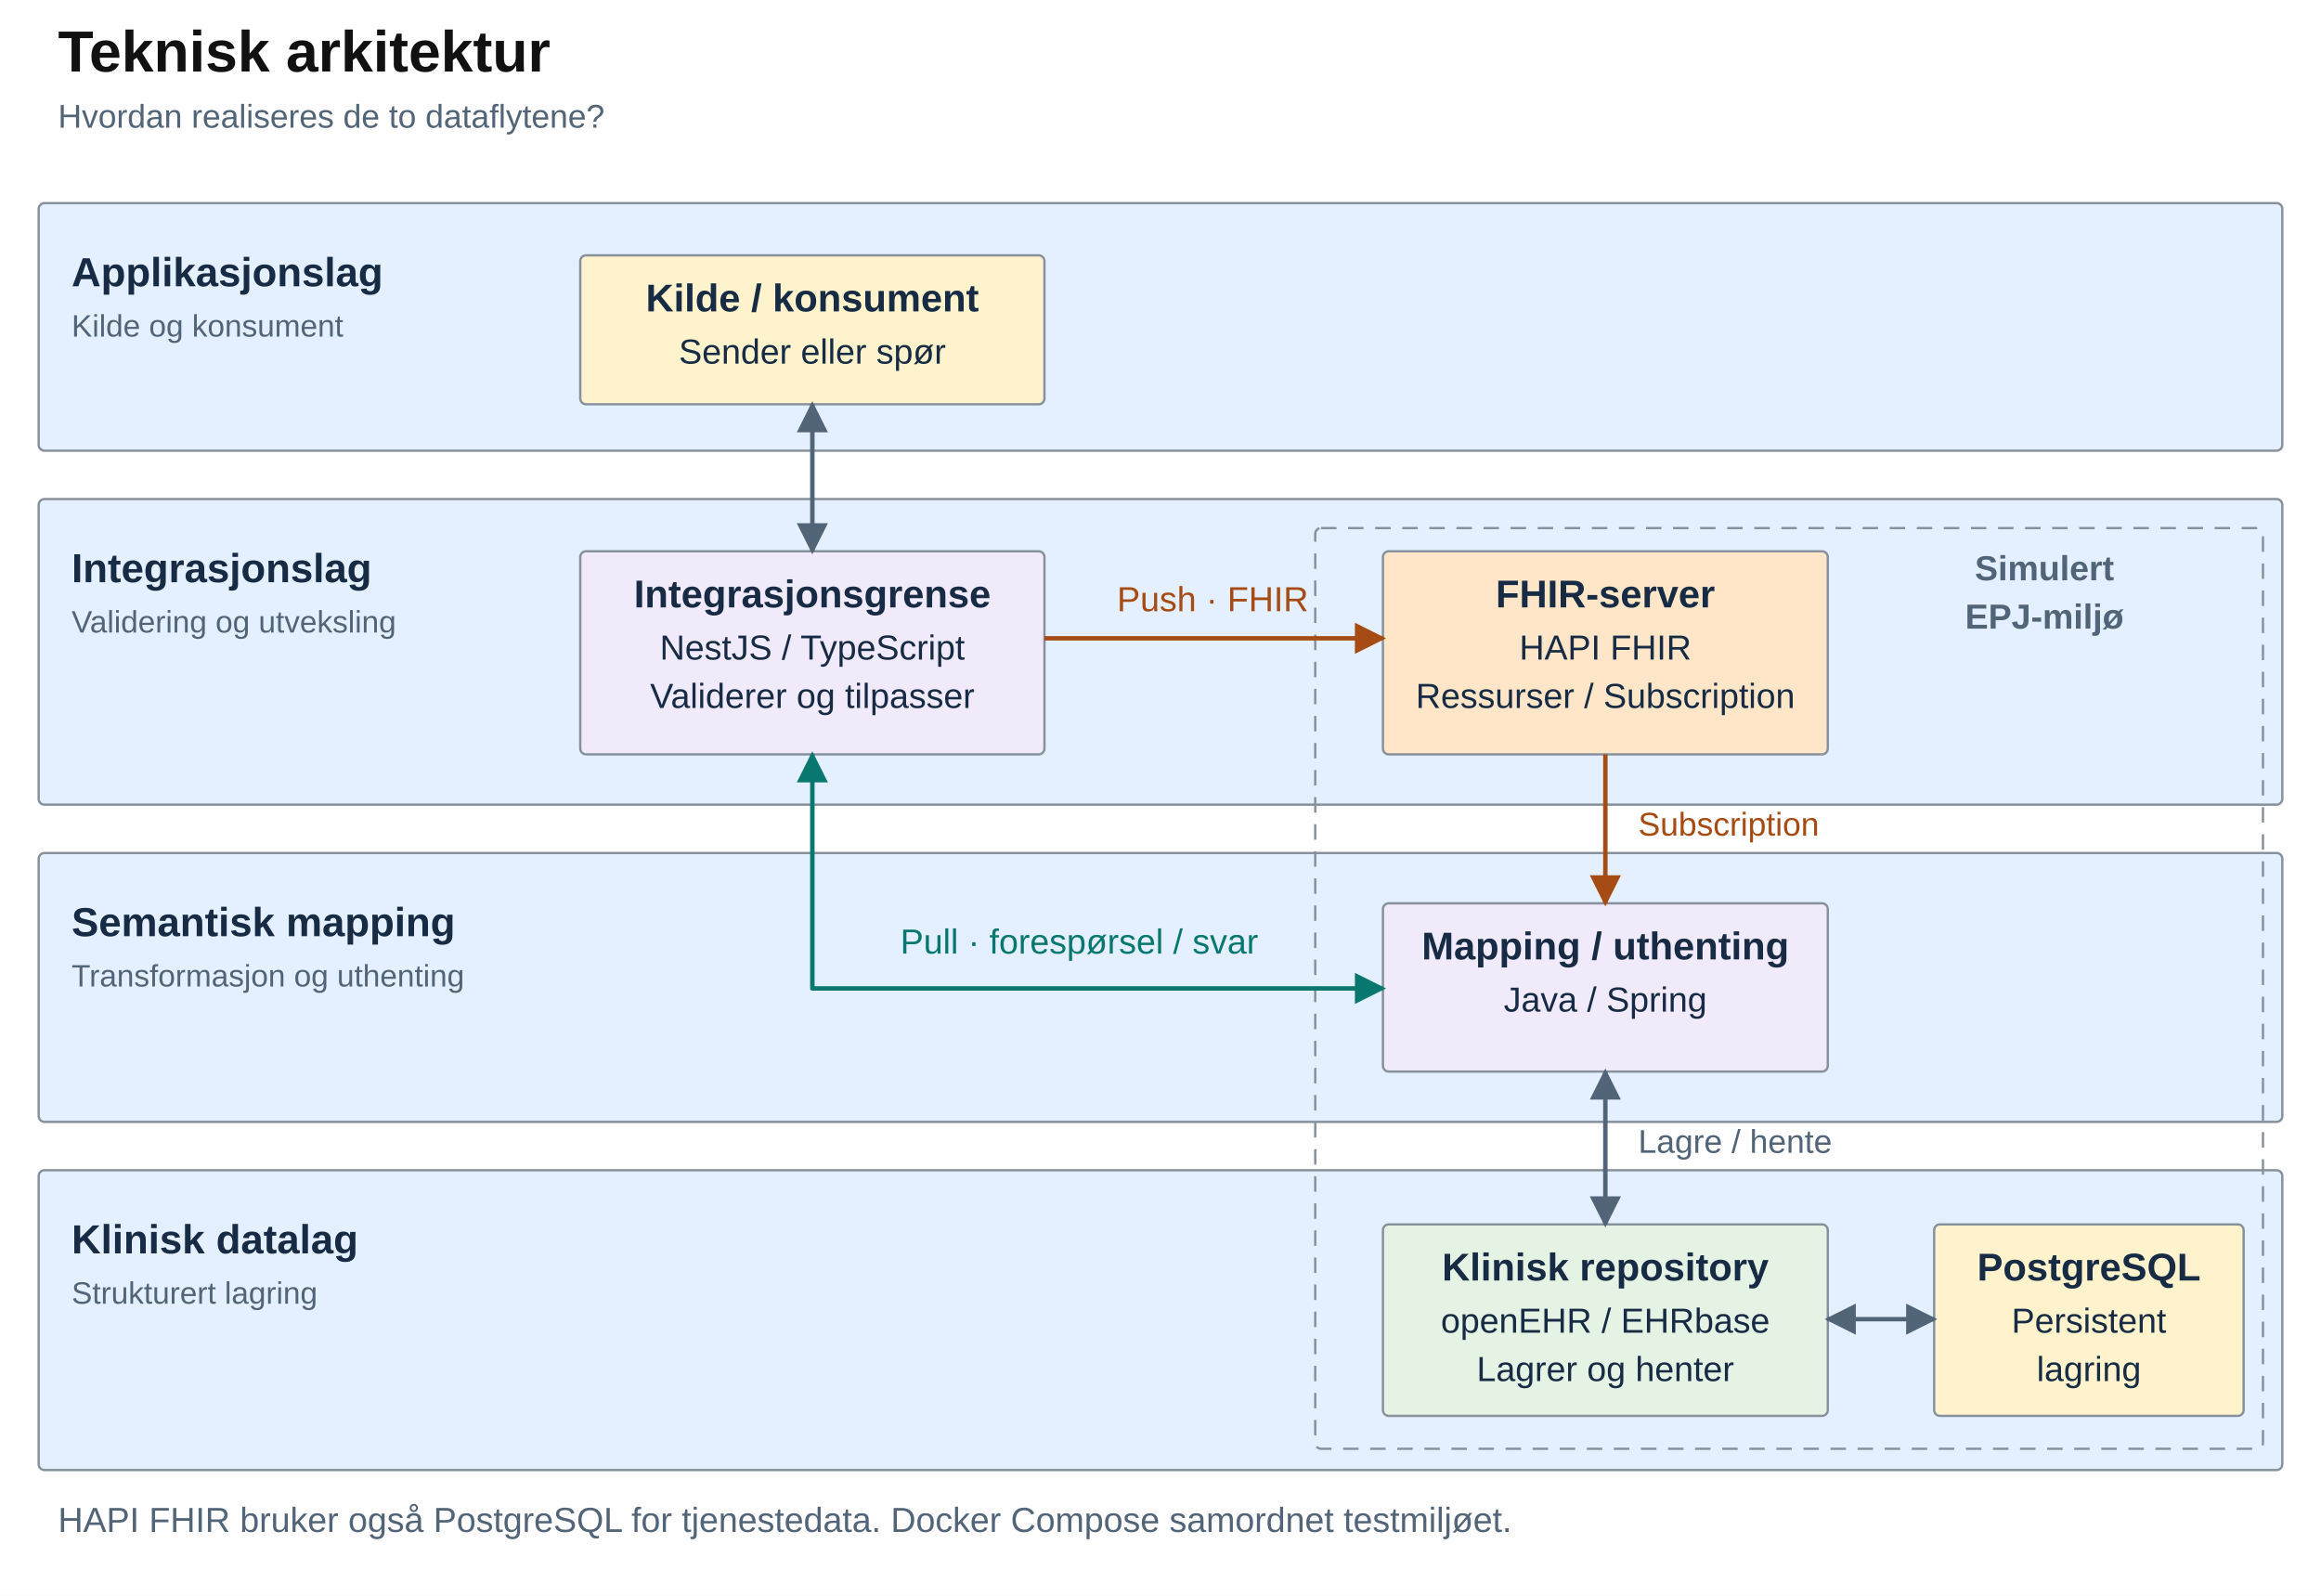
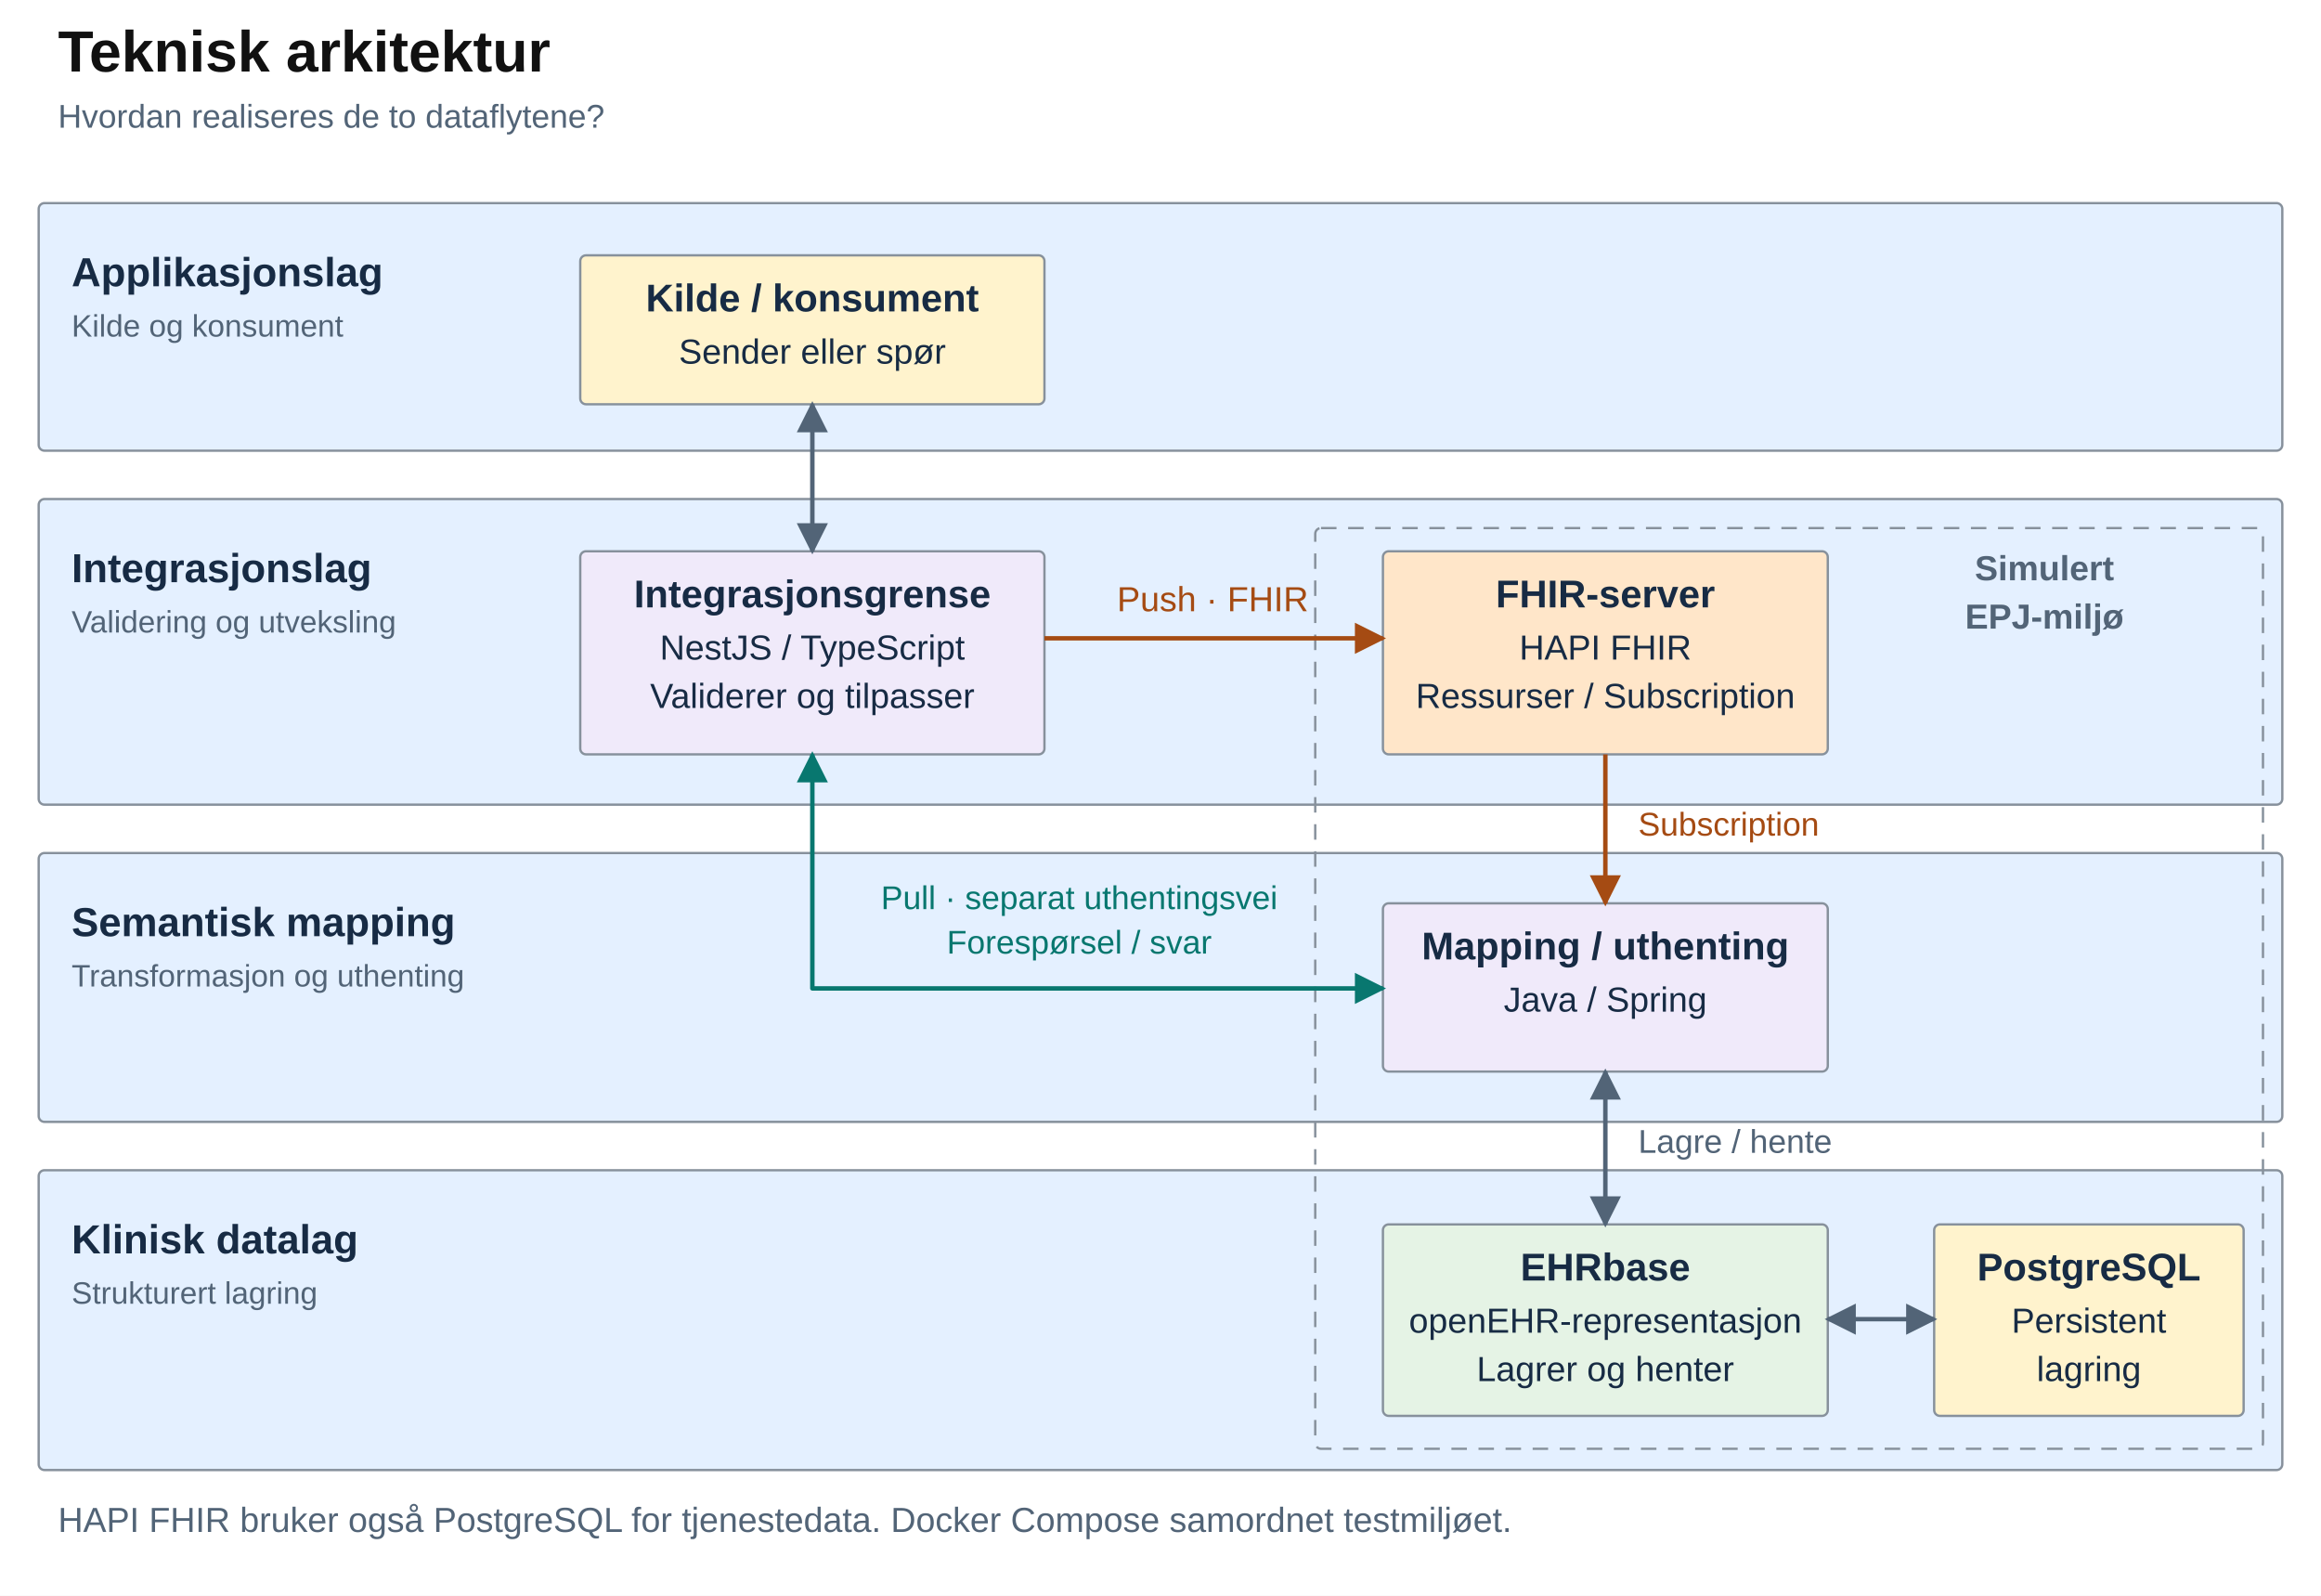
<svg xmlns="http://www.w3.org/2000/svg" width="1200" height="825" viewBox="0 0 1200 825" role="img" aria-labelledby="title desc">
  <defs>
    <marker id="neutral" viewBox="0 0 10 10" refX="9" refY="5" markerWidth="7" markerHeight="7" orient="auto-start-reverse">
      <path d="M 0 0 L 10 5 L 0 10 z" fill="#526477" />
    </marker>
    <marker id="push" viewBox="0 0 10 10" refX="9" refY="5" markerWidth="7" markerHeight="7" orient="auto-start-reverse">
      <path d="M 0 0 L 10 5 L 0 10 z" fill="#a54b13" />
    </marker>
    <marker id="pull" viewBox="0 0 10 10" refX="9" refY="5" markerWidth="7" markerHeight="7" orient="auto-start-reverse">
      <path d="M 0 0 L 10 5 L 0 10 z" fill="#08776f" />
    </marker>
  </defs>
  <g font-family="Arial, Helvetica, sans-serif">
    <rect width="1200" height="825" rx="0" fill="#ffffff" />
    <text x="30" y="37" font-size="30" fill="#111111" font-weight="700" text-anchor="start">Teknisk arkitektur</text>
    <text x="30" y="66" font-size="17" fill="#526477" font-weight="400" text-anchor="start">Hvordan realiseres de to dataflytene?</text>
    <rect x="20" y="105" width="1160" height="128" rx="3" fill="#e4f0ff" stroke="#87919c" stroke-width="1.2" />
    <text x="37" y="148" font-size="21" fill="#172b44" font-weight="700" text-anchor="start">Applikasjonslag</text>
    <text x="37" y="174" font-size="16" fill="#526477" font-weight="400" text-anchor="start">Kilde og konsument</text>
    <rect x="20" y="258" width="1160" height="158" rx="3" fill="#e4f0ff" stroke="#87919c" stroke-width="1.2" />
    <text x="37" y="301" font-size="21" fill="#172b44" font-weight="700" text-anchor="start">Integrasjonslag</text>
    <text x="37" y="327" font-size="16" fill="#526477" font-weight="400" text-anchor="start">Validering og utveksling</text>
    <rect x="20" y="441" width="1160" height="139" rx="3" fill="#e4f0ff" stroke="#87919c" stroke-width="1.2" />
    <text x="37" y="484" font-size="21" fill="#172b44" font-weight="700" text-anchor="start">Semantisk mapping</text>
    <text x="37" y="510" font-size="16" fill="#526477" font-weight="400" text-anchor="start">Transformasjon og uthenting</text>
    <rect x="20" y="605" width="1160" height="155" rx="3" fill="#e4f0ff" stroke="#87919c" stroke-width="1.2" />
    <text x="37" y="648" font-size="21" fill="#172b44" font-weight="700" text-anchor="start">Klinisk datalag</text>
    <text x="37" y="674" font-size="16" fill="#526477" font-weight="400" text-anchor="start">Strukturert lagring</text>
    <rect x="680" y="273" width="490" height="476" rx="3" fill="none" stroke="#87919c" stroke-width="1.2" stroke-dasharray="8 6" />
    <text x="1057" y="300" font-size="18" fill="#526477" font-weight="700" text-anchor="middle">Simulert</text>
    <text x="1057" y="325" font-size="18" fill="#526477" font-weight="700" text-anchor="middle">EPJ-miljø</text>
    <rect x="300" y="132" width="240" height="77" rx="3" fill="#fff3cd" stroke="#87919c" stroke-width="1.2" />
    <text x="420.0" y="161" font-size="20" fill="#172b44" font-weight="700" text-anchor="middle">Kilde / konsument</text>
    <text x="420.0" y="188" font-size="18" fill="#172b44" font-weight="400" text-anchor="middle">Sender eller spør</text>
    <rect x="300" y="285" width="240" height="105" rx="3" fill="#f0eafa" stroke="#87919c" stroke-width="1.2" />
    <text x="420.0" y="314" font-size="20" fill="#172b44" font-weight="700" text-anchor="middle">Integrasjonsgrense</text>
    <text x="420.0" y="341" font-size="18" fill="#172b44" font-weight="400" text-anchor="middle">NestJS / TypeScript</text>
    <text x="420.0" y="366" font-size="18" fill="#172b44" font-weight="400" text-anchor="middle">Validerer og tilpasser</text>
    <rect x="715" y="285" width="230" height="105" rx="3" fill="#ffe6c9" stroke="#87919c" stroke-width="1.2" />
    <text x="830.0" y="314" font-size="20" fill="#172b44" font-weight="700" text-anchor="middle">FHIR-server</text>
    <text x="830.0" y="341" font-size="18" fill="#172b44" font-weight="400" text-anchor="middle">HAPI FHIR</text>
    <text x="830.0" y="366" font-size="18" fill="#172b44" font-weight="400" text-anchor="middle">Ressurser / Subscription</text>
    <rect x="715" y="467" width="230" height="87" rx="3" fill="#f0eafa" stroke="#87919c" stroke-width="1.2" />
    <text x="830.0" y="496" font-size="20" fill="#172b44" font-weight="700" text-anchor="middle">Mapping / uthenting</text>
    <text x="830.0" y="523" font-size="18" fill="#172b44" font-weight="400" text-anchor="middle">Java / Spring</text>
    <rect x="715" y="633" width="230" height="99" rx="3" fill="#e5f3e5" stroke="#87919c" stroke-width="1.2" />
-     <text x="830.0" y="662" font-size="20" fill="#172b44" font-weight="700" text-anchor="middle">Klinisk repository</text>
-     <text x="830.0" y="689" font-size="18" fill="#172b44" font-weight="400" text-anchor="middle">openEHR / EHRbase</text>
+     <text x="830.0" y="662" font-size="20" fill="#172b44" font-weight="700" text-anchor="middle">EHRbase</text>
+     <text x="830.0" y="689" font-size="18" fill="#172b44" font-weight="400" text-anchor="middle">openEHR-representasjon</text>
    <text x="830.0" y="714" font-size="18" fill="#172b44" font-weight="400" text-anchor="middle">Lagrer og henter</text>
    <rect x="1000" y="633" width="160" height="99" rx="3" fill="#fff3cd" stroke="#87919c" stroke-width="1.2" />
    <text x="1080.0" y="662" font-size="20" fill="#172b44" font-weight="700" text-anchor="middle">PostgreSQL</text>
    <text x="1080.0" y="689" font-size="18" fill="#172b44" font-weight="400" text-anchor="middle">Persistent</text>
    <text x="1080.0" y="714" font-size="18" fill="#172b44" font-weight="400" text-anchor="middle">lagring</text>
    <polyline points="420,209 420,285" fill="none" stroke="#526477" stroke-width="2.3" stroke-linejoin="round" marker-end="url(#neutral)" marker-start="url(#neutral)" />
    <polyline points="540,330 715,330" fill="none" stroke="#a54b13" stroke-width="2.3" stroke-linejoin="round" marker-end="url(#push)" />
    <text x="627" y="316" font-size="18" fill="#a54b13" font-weight="400" text-anchor="middle">Push · FHIR</text>
    <polyline points="830,390 830,467" fill="none" stroke="#a54b13" stroke-width="2.3" stroke-linejoin="round" marker-end="url(#push)" />
    <text x="847" y="432" font-size="17" fill="#a54b13" font-weight="400" text-anchor="start">Subscription</text>
    <polyline points="420,390 420,511 715,511" fill="none" stroke="#08776f" stroke-width="2.3" stroke-linejoin="round" marker-end="url(#pull)" marker-start="url(#pull)" />
-     <text x="558" y="493" font-size="18" fill="#08776f" font-weight="400" text-anchor="middle">Pull · forespørsel / svar</text>
+     <text x="558" y="470" font-size="17" fill="#08776f" font-weight="400" text-anchor="middle">Pull · separat uthentingsvei</text>
+     <text x="558" y="493" font-size="17" fill="#08776f" font-weight="400" text-anchor="middle">Forespørsel / svar</text>
    <polyline points="830,554 830,633" fill="none" stroke="#526477" stroke-width="2.3" stroke-linejoin="round" marker-end="url(#neutral)" marker-start="url(#neutral)" />
    <text x="847" y="596" font-size="17" fill="#526477" font-weight="400" text-anchor="start">Lagre / hente</text>
    <polyline points="945,682 1000,682" fill="none" stroke="#526477" stroke-width="2.3" stroke-linejoin="round" marker-end="url(#neutral)" marker-start="url(#neutral)" />
    <text x="30" y="792" font-size="18" fill="#526477" font-weight="400" text-anchor="start">HAPI FHIR bruker også PostgreSQL for tjenestedata. Docker Compose samordnet testmiljøet.</text>
  </g>
</svg>
